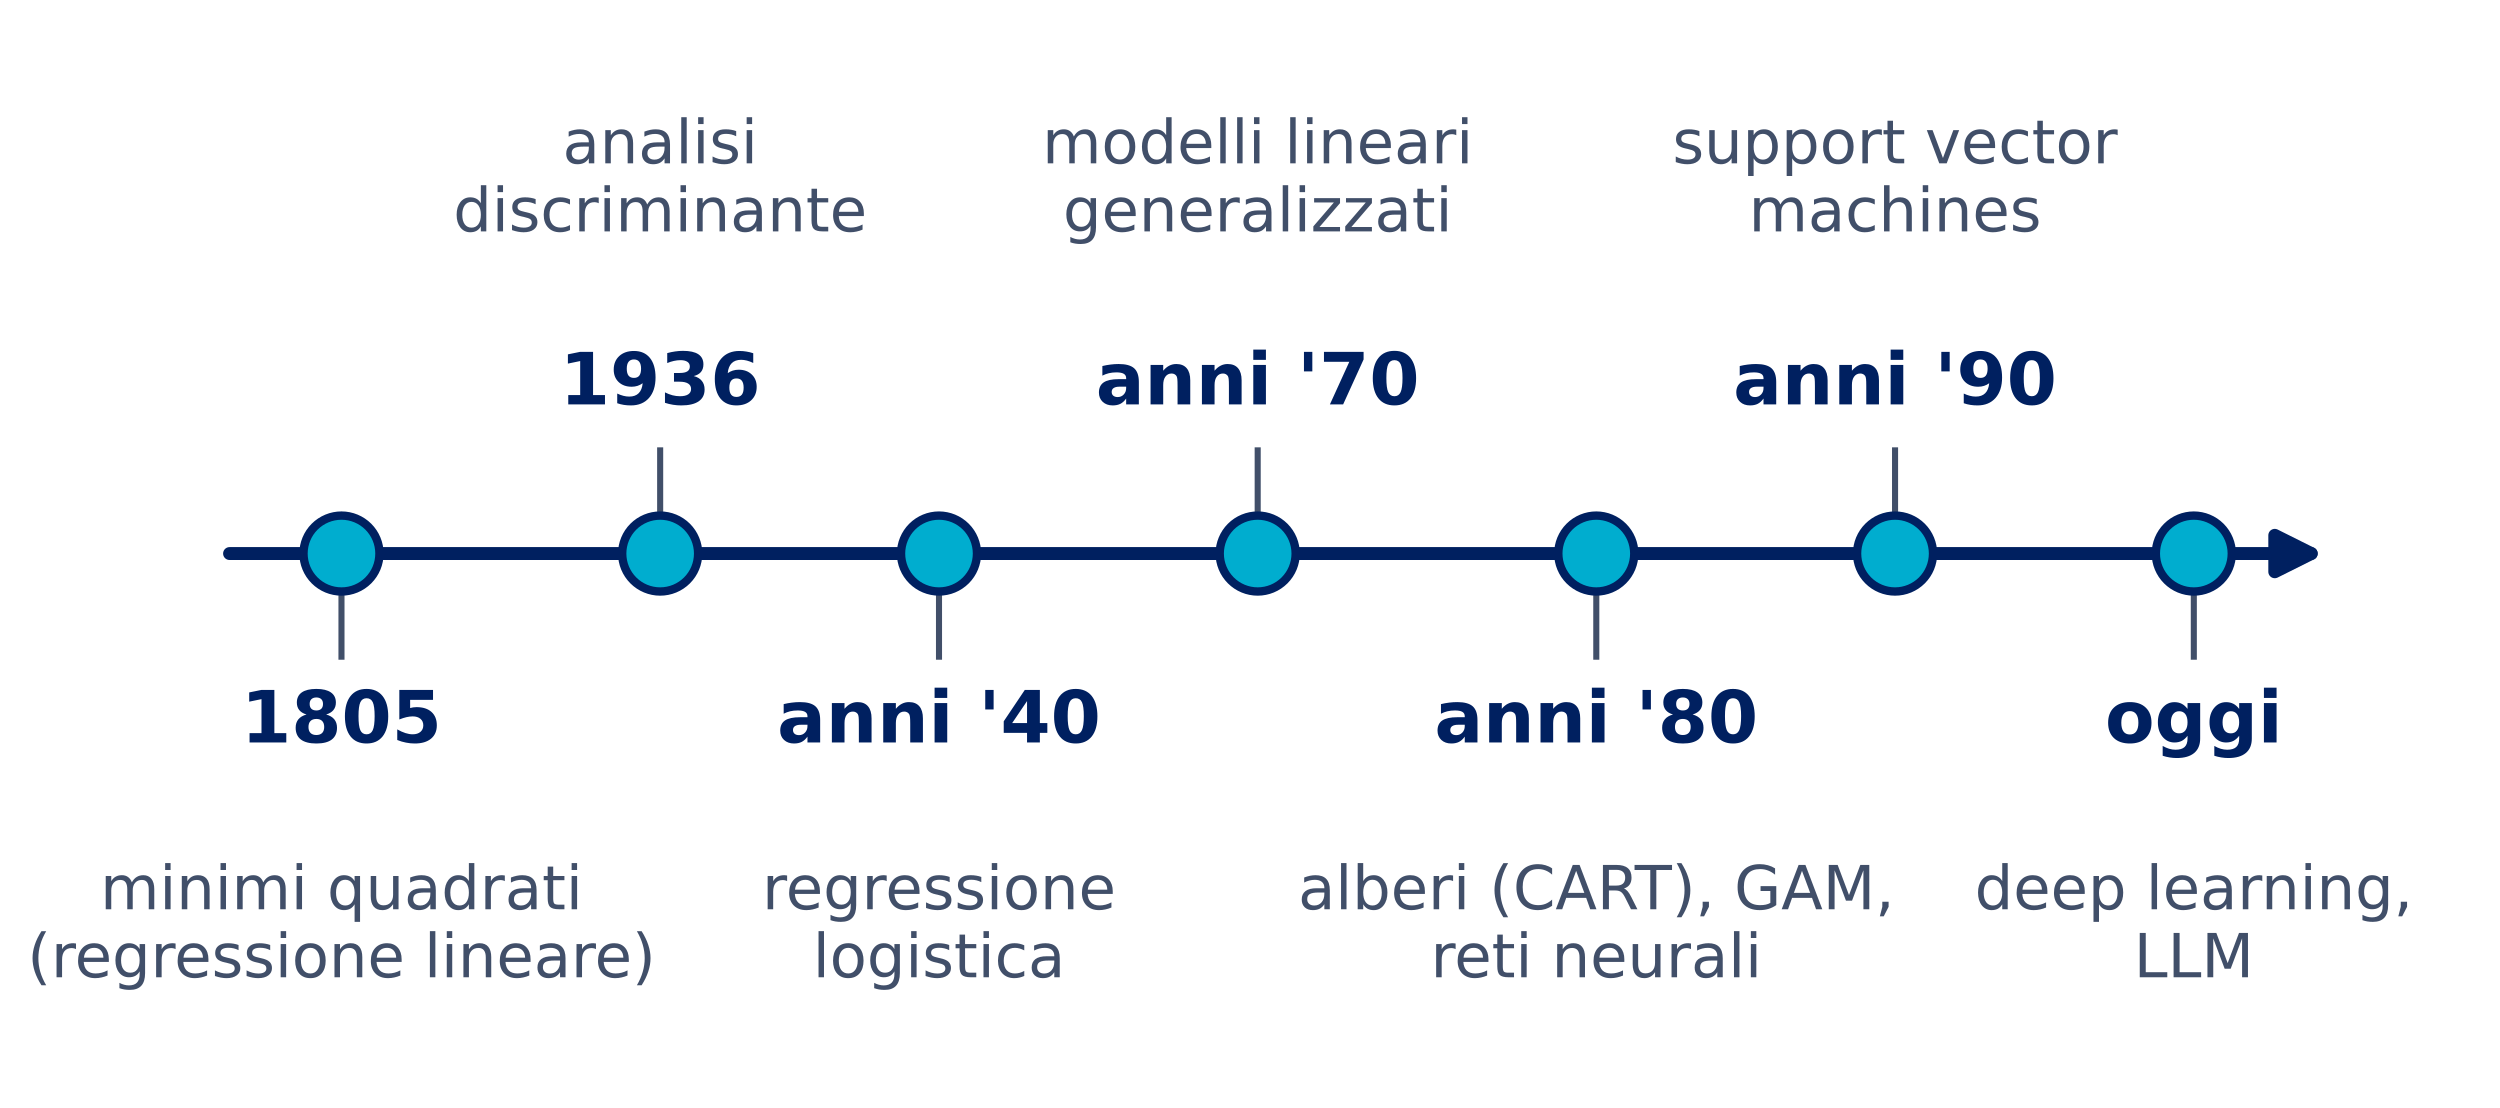
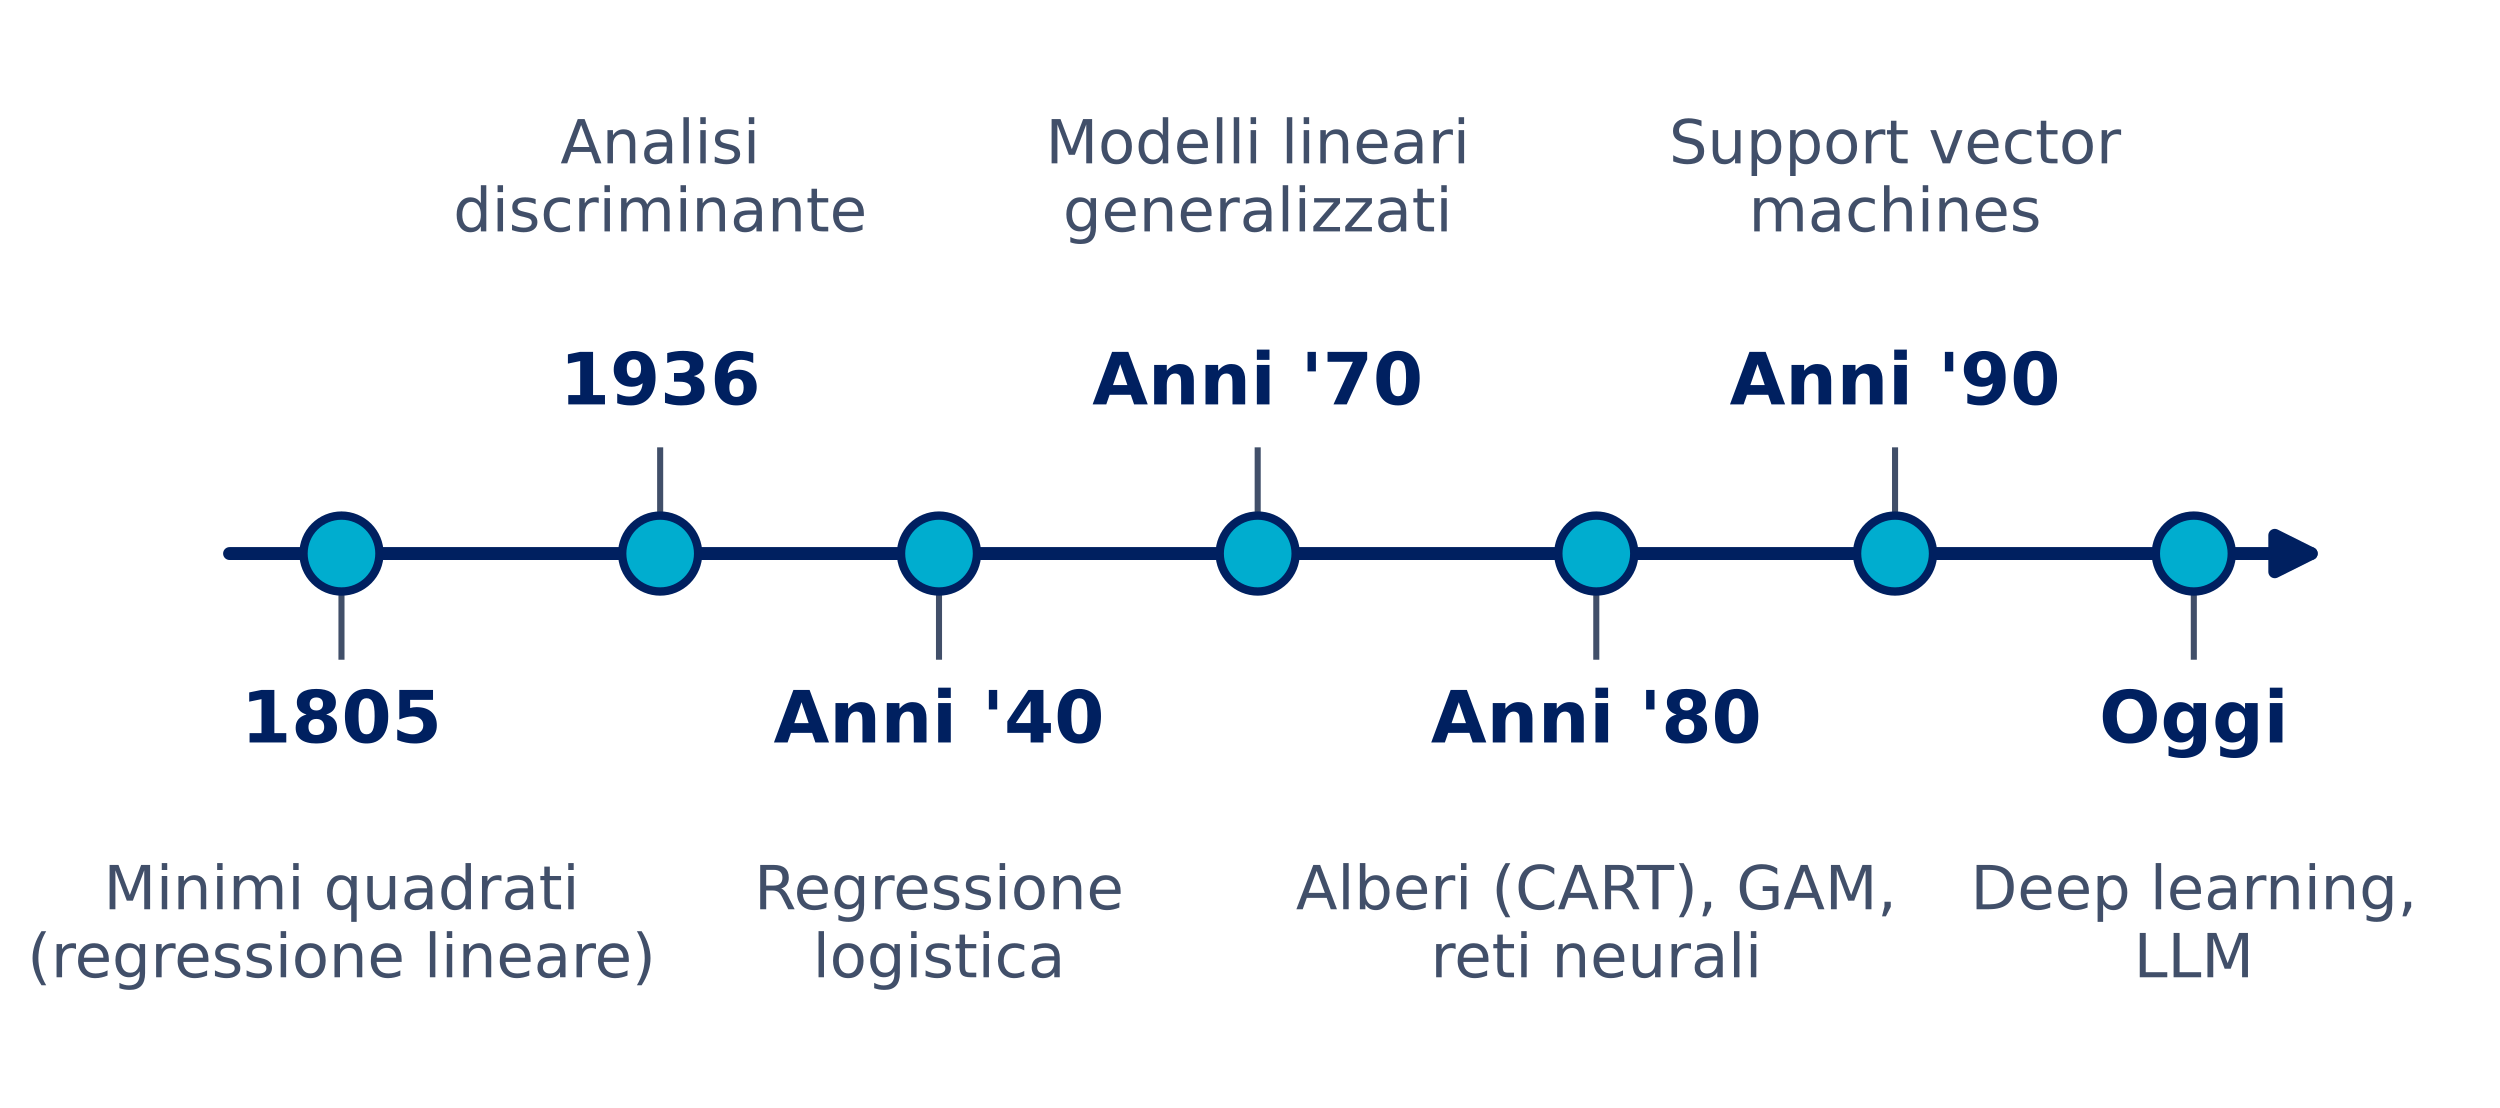
<svg xmlns="http://www.w3.org/2000/svg" xmlns:xlink="http://www.w3.org/1999/xlink" width="658.481pt" height="291.6pt" viewBox="0 0 658.481 291.6" version="1.1">
  <defs>
    <style type="text/css">*{stroke-linejoin: round; stroke-linecap: butt}</style>
  </defs>
  <g id="figure_1">
    <g id="patch_1">
      <path d="M 0 291.6  L 658.481 291.6  L 658.481 0  L 0 0  L 0 291.6  z " style="fill: none" />
    </g>
    <g id="axes_1">
      <g id="line2d_1">
-         <path d="M 89.942 145.8  L 89.942 172.976  " clip-path="url(#pd4e31acefa)" style="fill: none; stroke: #414f69; stroke-width: 1.6; stroke-linecap: square" />
+         <path d="M 89.942 145.8  L 89.942 172.976  " clip-path="url(#pd798781ab7)" style="fill: none; stroke: #414f69; stroke-width: 1.6; stroke-linecap: square" />
      </g>
      <g id="line2d_2">
-         <path d="M 173.881 145.8  L 173.881 118.624  " clip-path="url(#pd4e31acefa)" style="fill: none; stroke: #414f69; stroke-width: 1.6; stroke-linecap: square" />
+         <path d="M 173.881 145.8  L 173.881 118.624  " clip-path="url(#pd798781ab7)" style="fill: none; stroke: #414f69; stroke-width: 1.6; stroke-linecap: square" />
      </g>
      <g id="line2d_3">
-         <path d="M 247.327 145.8  L 247.327 172.976  " clip-path="url(#pd4e31acefa)" style="fill: none; stroke: #414f69; stroke-width: 1.6; stroke-linecap: square" />
+         <path d="M 247.327 145.8  L 247.327 172.976  " clip-path="url(#pd798781ab7)" style="fill: none; stroke: #414f69; stroke-width: 1.6; stroke-linecap: square" />
      </g>
      <g id="line2d_4">
-         <path d="M 331.266 145.8  L 331.266 118.624  " clip-path="url(#pd4e31acefa)" style="fill: none; stroke: #414f69; stroke-width: 1.6; stroke-linecap: square" />
+         <path d="M 331.266 145.8  L 331.266 118.624  " clip-path="url(#pd798781ab7)" style="fill: none; stroke: #414f69; stroke-width: 1.6; stroke-linecap: square" />
      </g>
      <g id="line2d_5">
-         <path d="M 420.45 145.8  L 420.45 172.976  " clip-path="url(#pd4e31acefa)" style="fill: none; stroke: #414f69; stroke-width: 1.6; stroke-linecap: square" />
+         <path d="M 420.45 145.8  L 420.45 172.976  " clip-path="url(#pd798781ab7)" style="fill: none; stroke: #414f69; stroke-width: 1.6; stroke-linecap: square" />
      </g>
      <g id="line2d_6">
-         <path d="M 499.142 145.8  L 499.142 118.624  " clip-path="url(#pd4e31acefa)" style="fill: none; stroke: #414f69; stroke-width: 1.6; stroke-linecap: square" />
+         <path d="M 499.142 145.8  L 499.142 118.624  " clip-path="url(#pd798781ab7)" style="fill: none; stroke: #414f69; stroke-width: 1.6; stroke-linecap: square" />
      </g>
      <g id="line2d_7">
-         <path d="M 577.835 145.8  L 577.835 172.976  " clip-path="url(#pd4e31acefa)" style="fill: none; stroke: #414f69; stroke-width: 1.6; stroke-linecap: square" />
+         <path d="M 577.835 145.8  L 577.835 172.976  " clip-path="url(#pd798781ab7)" style="fill: none; stroke: #414f69; stroke-width: 1.6; stroke-linecap: square" />
      </g>
      <g id="patch_2">
        <path d="M 60.464 145.8  Q 336.511 145.8 608.757 145.8  " style="fill: none; stroke: #002060; stroke-width: 3.4; stroke-linecap: round" />
        <path d="M 599.157 141  L 608.757 145.8  L 599.157 150.6  z " style="fill: #002060; stroke: #002060; stroke-width: 3.4; stroke-linecap: round" />
      </g>
      <g id="text_1">
        <text style="font-weight: 700; font-size: 19px; font-family: 'DejaVu Sans'; text-anchor: middle; fill: #002060" x="89.942" y="195.566" transform="rotate(-0 89.9425 195.5664)">1805</text>
      </g>
      <g id="text_2">
-         <text style="font-size: 16px; font-family: 'DejaVu Sans'; fill: #414f69" transform="translate(26.3975 239.4869)">minimi quadrati</text>
+         <text style="font-size: 16px; font-family: 'DejaVu Sans'; fill: #414f69" transform="translate(27.2875 239.4869)">Minimi quadrati</text>
        <text style="font-size: 16px; font-family: 'DejaVu Sans'; fill: #414f69" transform="translate(7.2 257.4034)">(regressione lineare)</text>
      </g>
      <g id="text_3">
        <text style="font-weight: 700; font-size: 19px; font-family: 'DejaVu Sans'; text-anchor: middle; fill: #002060" x="173.881" y="106.519" transform="rotate(-0 173.881 106.5192)">1936</text>
      </g>
      <g id="text_4">
-         <text style="font-size: 16px; font-family: 'DejaVu Sans'; fill: #414f69" transform="translate(148.171 43.02659)">analisi</text>
+         <text style="font-size: 16px; font-family: 'DejaVu Sans'; fill: #414f69" transform="translate(147.601 43.02659)">Analisi</text>
        <text style="font-size: 16px; font-family: 'DejaVu Sans'; fill: #414f69" transform="translate(119.386 60.94309)">discriminante</text>
      </g>
      <g id="text_5">
-         <text style="font-weight: 700; font-size: 19px; font-family: 'DejaVu Sans'; text-anchor: middle; fill: #002060" x="247.327" y="195.566" transform="rotate(-0 247.3271 195.5664)">anni '40</text>
+         <text style="font-weight: 700; font-size: 19px; font-family: 'DejaVu Sans'; text-anchor: middle; fill: #002060" x="247.327" y="195.566" transform="rotate(-0 247.3271 195.5664)">Anni '40</text>
      </g>
      <g id="text_6">
-         <text style="font-size: 16px; font-family: 'DejaVu Sans'; fill: #414f69" transform="translate(200.7409 239.4869)">regressione</text>
+         <text style="font-size: 16px; font-family: 'DejaVu Sans'; fill: #414f69" transform="translate(198.6509 239.4869)">Regressione</text>
        <text style="font-size: 16px; font-family: 'DejaVu Sans'; fill: #414f69" transform="translate(214.0809 257.4034)">logistica</text>
      </g>
      <g id="text_7">
-         <text style="font-weight: 700; font-size: 19px; font-family: 'DejaVu Sans'; text-anchor: middle; fill: #002060" x="331.266" y="106.519" transform="rotate(-0 331.2656 106.5192)">anni '70</text>
+         <text style="font-weight: 700; font-size: 19px; font-family: 'DejaVu Sans'; text-anchor: middle; fill: #002060" x="331.266" y="106.519" transform="rotate(-0 331.2656 106.5192)">Anni '70</text>
      </g>
      <g id="text_8">
-         <text style="font-size: 16px; font-family: 'DejaVu Sans'; fill: #414f69" transform="translate(274.5156 43.02659)">modelli lineari</text>
+         <text style="font-size: 16px; font-family: 'DejaVu Sans'; fill: #414f69" transform="translate(275.4056 43.02659)">Modelli lineari</text>
        <text style="font-size: 16px; font-family: 'DejaVu Sans'; fill: #414f69" transform="translate(279.9768 60.94309)">generalizzati</text>
      </g>
      <g id="text_9">
-         <text style="font-weight: 700; font-size: 19px; font-family: 'DejaVu Sans'; text-anchor: middle; fill: #002060" x="420.45" y="195.566" transform="rotate(-0 420.4502 195.5664)">anni '80</text>
+         <text style="font-weight: 700; font-size: 19px; font-family: 'DejaVu Sans'; text-anchor: middle; fill: #002060" x="420.45" y="195.566" transform="rotate(-0 420.4502 195.5664)">Anni '80</text>
      </g>
      <g id="text_10">
-         <text style="font-size: 16px; font-family: 'DejaVu Sans'; fill: #414f69" transform="translate(341.9027 239.4869)">alberi (CART), GAM,</text>
+         <text style="font-size: 16px; font-family: 'DejaVu Sans'; fill: #414f69" transform="translate(341.3327 239.4869)">Alberi (CART), GAM,</text>
        <text style="font-size: 16px; font-family: 'DejaVu Sans'; fill: #414f69" transform="translate(376.8189 257.4034)">reti neurali</text>
      </g>
      <g id="text_11">
-         <text style="font-weight: 700; font-size: 19px; font-family: 'DejaVu Sans'; text-anchor: middle; fill: #002060" x="499.142" y="106.519" transform="rotate(-0 499.1425 106.5192)">anni '90</text>
+         <text style="font-weight: 700; font-size: 19px; font-family: 'DejaVu Sans'; text-anchor: middle; fill: #002060" x="499.142" y="106.519" transform="rotate(-0 499.1425 106.5192)">Anni '90</text>
      </g>
      <g id="text_12">
-         <text style="font-size: 16px; font-family: 'DejaVu Sans'; fill: #414f69" transform="translate(440.5088 43.02659)">support vector</text>
+         <text style="font-size: 16px; font-family: 'DejaVu Sans'; fill: #414f69" transform="translate(439.5975 43.02659)">Support vector</text>
        <text style="font-size: 16px; font-family: 'DejaVu Sans'; fill: #414f69" transform="translate(460.5962 60.94309)">machines</text>
      </g>
      <g id="text_13">
-         <text style="font-weight: 700; font-size: 19px; font-family: 'DejaVu Sans'; text-anchor: middle; fill: #002060" x="577.835" y="195.566" transform="rotate(-0 577.8348 195.5664)">oggi</text>
+         <text style="font-weight: 700; font-size: 19px; font-family: 'DejaVu Sans'; text-anchor: middle; fill: #002060" x="577.835" y="195.566" transform="rotate(-0 577.8348 195.5664)">Oggi</text>
      </g>
      <g id="text_14">
-         <text style="font-size: 16px; font-family: 'DejaVu Sans'; fill: #414f69" transform="translate(520.1098 239.4869)">deep learning,</text>
+         <text style="font-size: 16px; font-family: 'DejaVu Sans'; fill: #414f69" transform="translate(519.0286 239.4869)">Deep learning,</text>
        <text style="font-size: 16px; font-family: 'DejaVu Sans'; fill: #414f69" transform="translate(562.0173 257.4034)">LLM</text>
      </g>
      <g id="line2d_8">
        <defs>
-           <path id="m3b31fab424" d="M 0 10  C 2.652 10 5.196 8.946 7.071 7.071  C 8.946 5.196 10 2.652 10 0  C 10 -2.652 8.946 -5.196 7.071 -7.071  C 5.196 -8.946 2.652 -10 0 -10  C -2.652 -10 -5.196 -8.946 -7.071 -7.071  C -8.946 -5.196 -10 -2.652 -10 0  C -10 2.652 -8.946 5.196 -7.071 7.071  C -5.196 8.946 -2.652 10 0 10  z " style="stroke: #002060; stroke-width: 2.2" />
+           <path id="mae02fec8c1" d="M 0 10  C 2.652 10 5.196 8.946 7.071 7.071  C 8.946 5.196 10 2.652 10 0  C 10 -2.652 8.946 -5.196 7.071 -7.071  C 5.196 -8.946 2.652 -10 0 -10  C -2.652 -10 -5.196 -8.946 -7.071 -7.071  C -8.946 -5.196 -10 -2.652 -10 0  C -10 2.652 -8.946 5.196 -7.071 7.071  C -5.196 8.946 -2.652 10 0 10  z " style="stroke: #002060; stroke-width: 2.2" />
        </defs>
-         <g clip-path="url(#pd4e31acefa)">
-           <use xlink:href="#m3b31fab424" x="89.942" y="145.8" style="fill: #00adcf; stroke: #002060; stroke-width: 2.2" />
+         <g clip-path="url(#pd798781ab7)">
+           <use xlink:href="#mae02fec8c1" x="89.942" y="145.8" style="fill: #00adcf; stroke: #002060; stroke-width: 2.2" />
        </g>
      </g>
      <g id="line2d_9">
-         <g clip-path="url(#pd4e31acefa)">
-           <use xlink:href="#m3b31fab424" x="173.881" y="145.8" style="fill: #00adcf; stroke: #002060; stroke-width: 2.2" />
+         <g clip-path="url(#pd798781ab7)">
+           <use xlink:href="#mae02fec8c1" x="173.881" y="145.8" style="fill: #00adcf; stroke: #002060; stroke-width: 2.2" />
        </g>
      </g>
      <g id="line2d_10">
-         <g clip-path="url(#pd4e31acefa)">
-           <use xlink:href="#m3b31fab424" x="247.327" y="145.8" style="fill: #00adcf; stroke: #002060; stroke-width: 2.2" />
+         <g clip-path="url(#pd798781ab7)">
+           <use xlink:href="#mae02fec8c1" x="247.327" y="145.8" style="fill: #00adcf; stroke: #002060; stroke-width: 2.2" />
        </g>
      </g>
      <g id="line2d_11">
-         <g clip-path="url(#pd4e31acefa)">
-           <use xlink:href="#m3b31fab424" x="331.266" y="145.8" style="fill: #00adcf; stroke: #002060; stroke-width: 2.2" />
+         <g clip-path="url(#pd798781ab7)">
+           <use xlink:href="#mae02fec8c1" x="331.266" y="145.8" style="fill: #00adcf; stroke: #002060; stroke-width: 2.2" />
        </g>
      </g>
      <g id="line2d_12">
-         <g clip-path="url(#pd4e31acefa)">
-           <use xlink:href="#m3b31fab424" x="420.45" y="145.8" style="fill: #00adcf; stroke: #002060; stroke-width: 2.2" />
+         <g clip-path="url(#pd798781ab7)">
+           <use xlink:href="#mae02fec8c1" x="420.45" y="145.8" style="fill: #00adcf; stroke: #002060; stroke-width: 2.2" />
        </g>
      </g>
      <g id="line2d_13">
-         <g clip-path="url(#pd4e31acefa)">
-           <use xlink:href="#m3b31fab424" x="499.142" y="145.8" style="fill: #00adcf; stroke: #002060; stroke-width: 2.2" />
+         <g clip-path="url(#pd798781ab7)">
+           <use xlink:href="#mae02fec8c1" x="499.142" y="145.8" style="fill: #00adcf; stroke: #002060; stroke-width: 2.2" />
        </g>
      </g>
      <g id="line2d_14">
-         <g clip-path="url(#pd4e31acefa)">
-           <use xlink:href="#m3b31fab424" x="577.835" y="145.8" style="fill: #00adcf; stroke: #002060; stroke-width: 2.2" />
+         <g clip-path="url(#pd798781ab7)">
+           <use xlink:href="#mae02fec8c1" x="577.835" y="145.8" style="fill: #00adcf; stroke: #002060; stroke-width: 2.2" />
        </g>
      </g>
    </g>
  </g>
  <defs>
-     <clipPath id="pd4e31acefa">
+     <clipPath id="pd798781ab7">
      <rect x="37.481" y="7.2" width="613.8" height="277.2" />
    </clipPath>
  </defs>
</svg>
